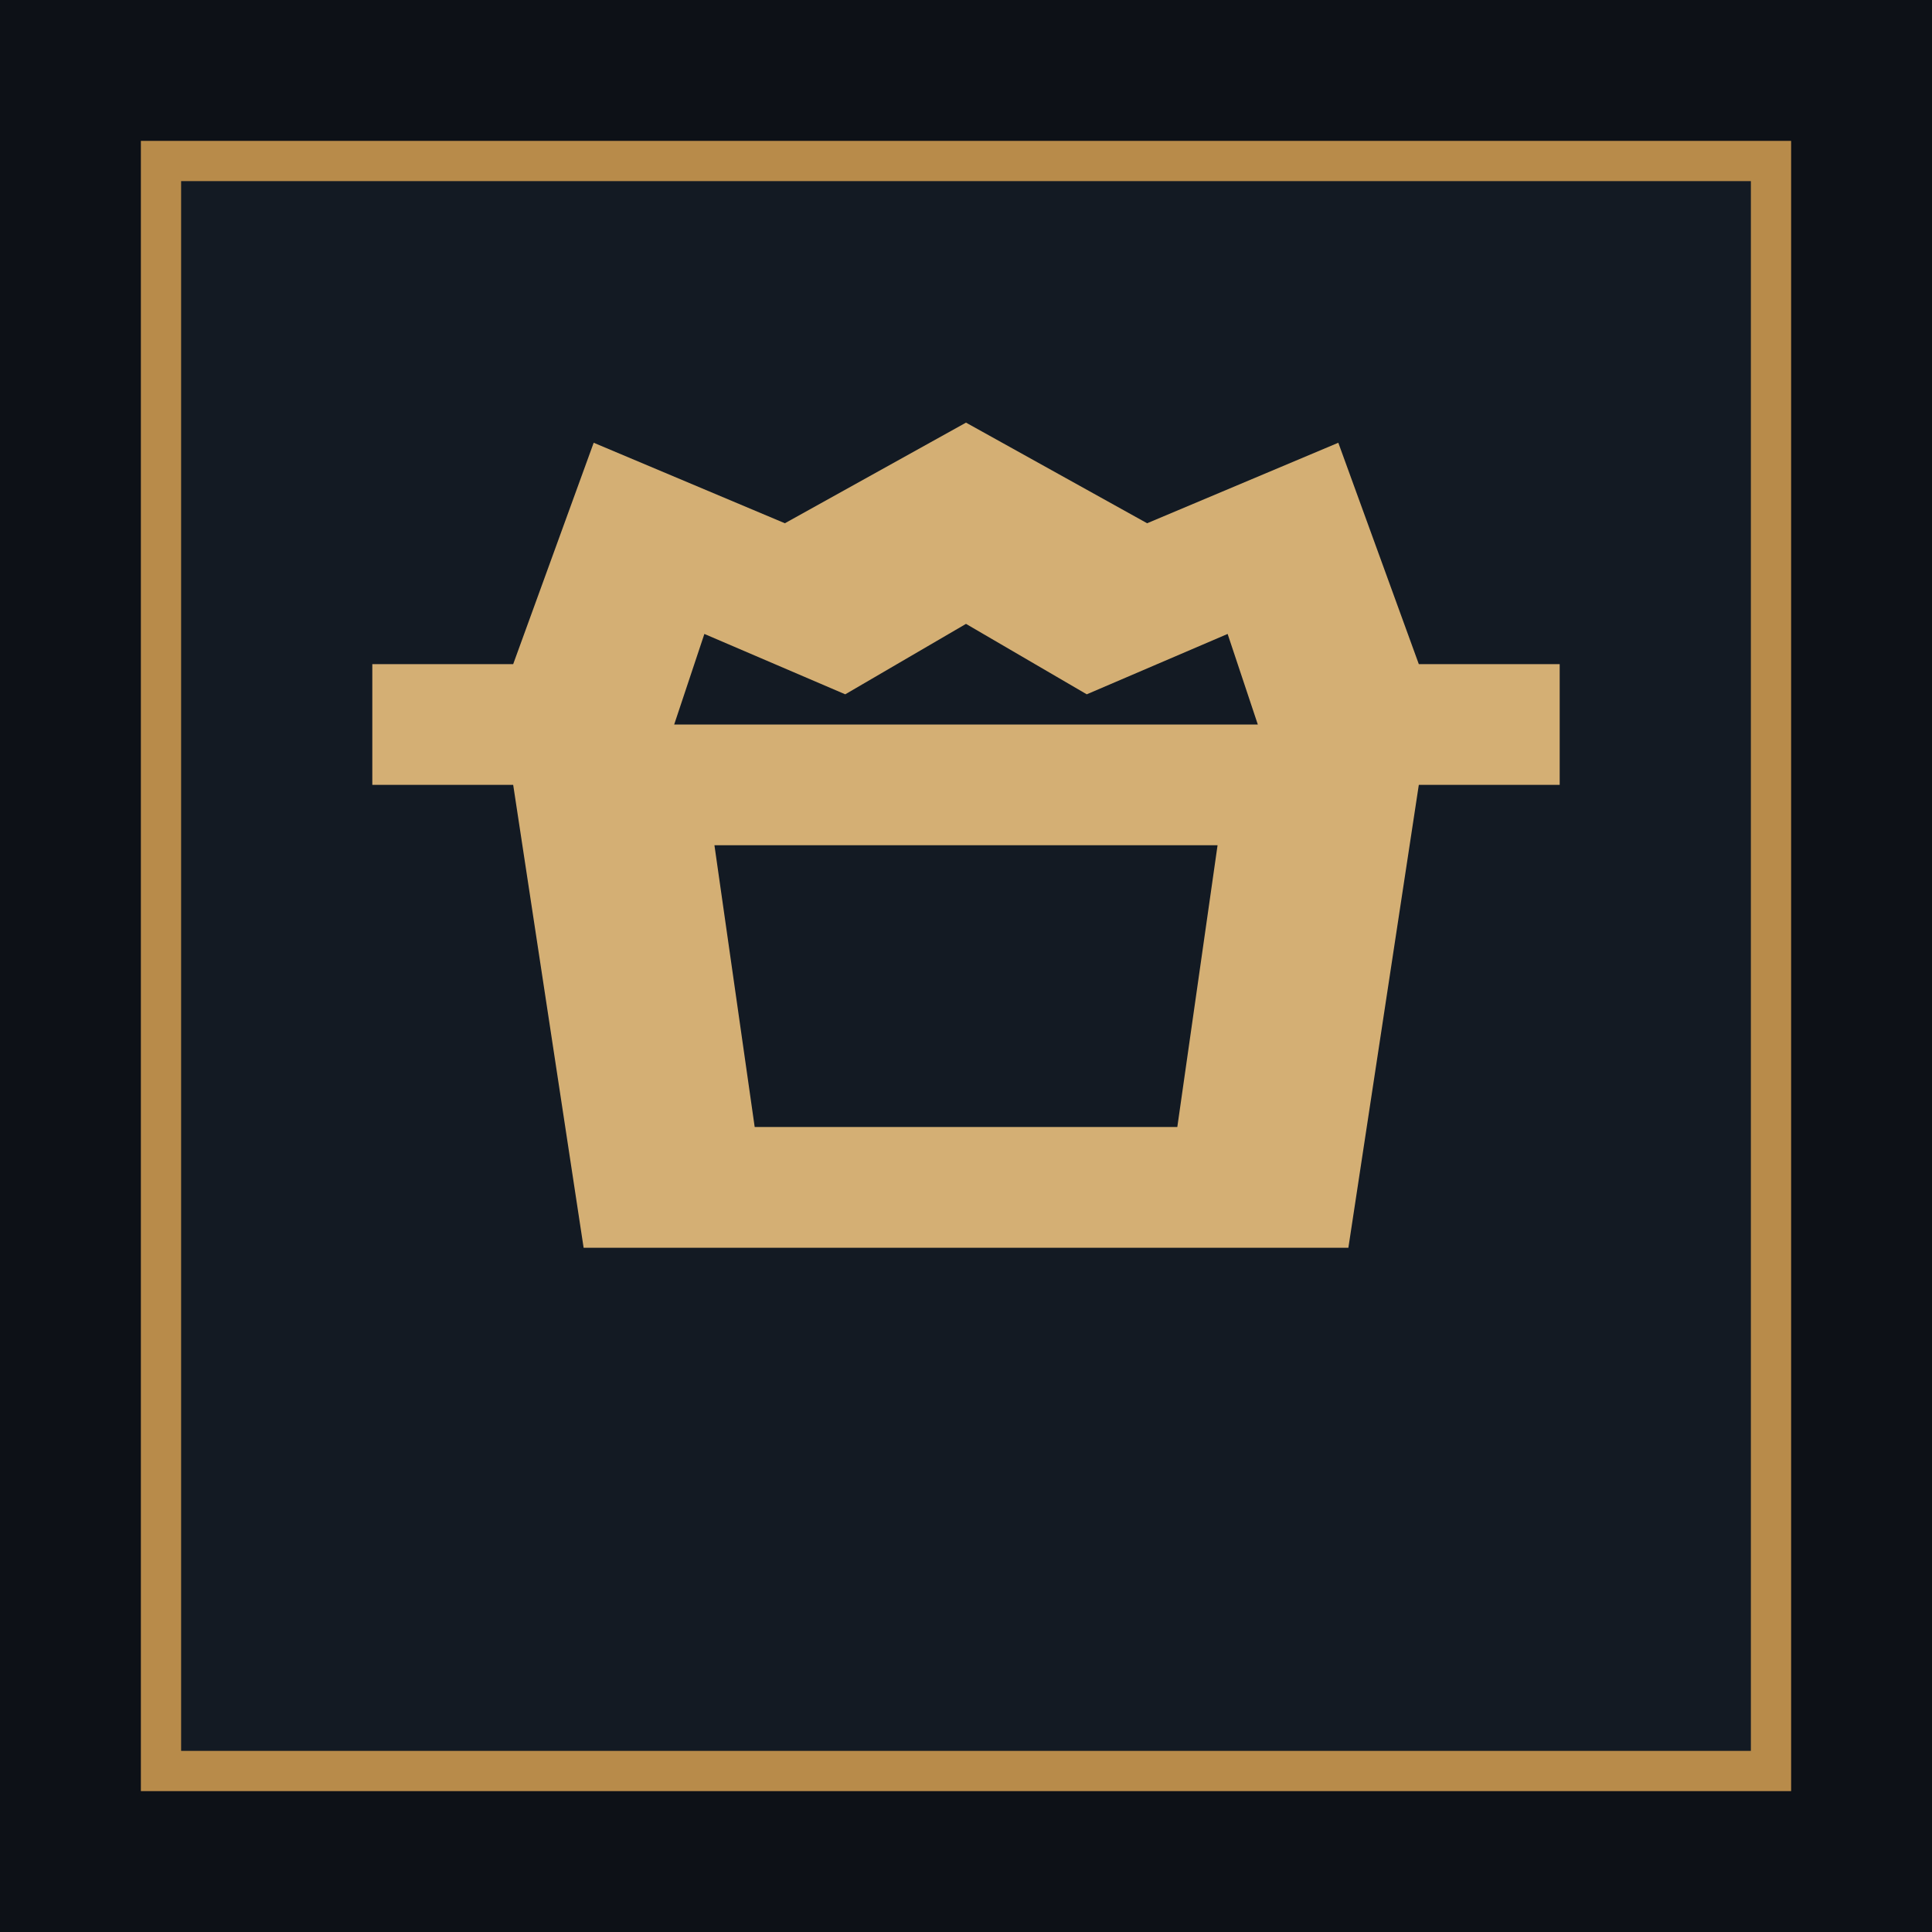
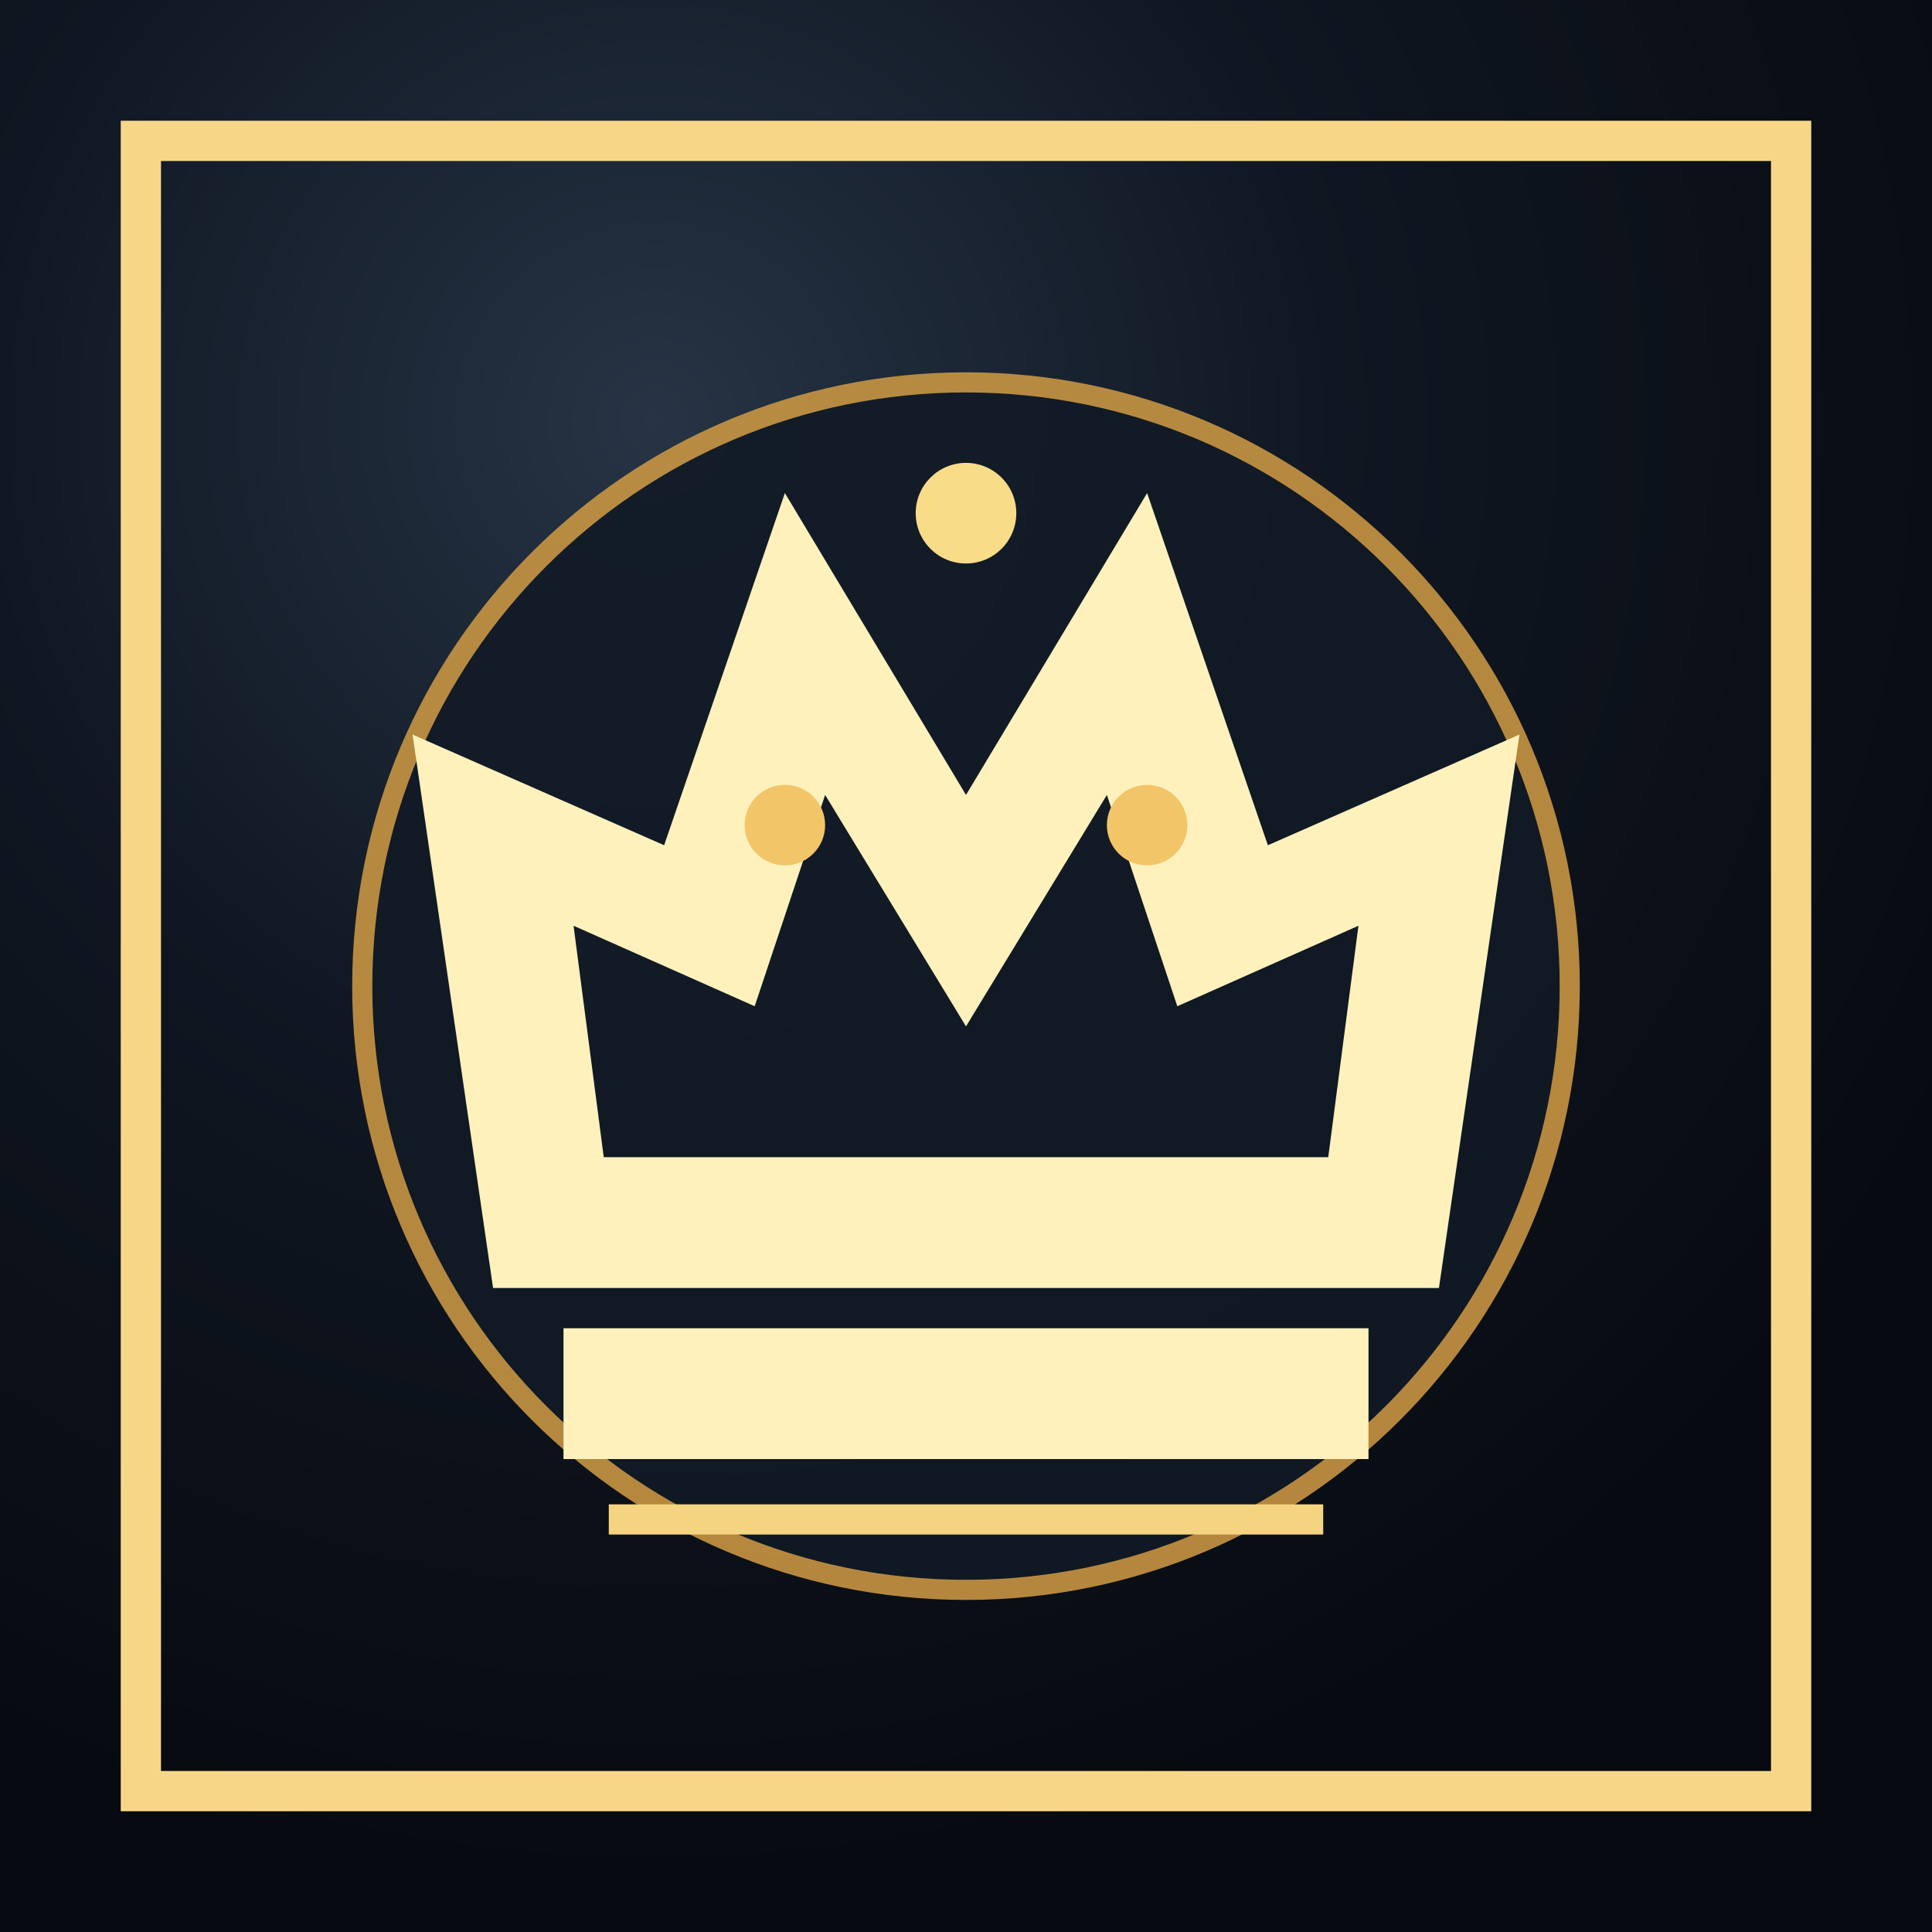
- <svg xmlns="http://www.w3.org/2000/svg" viewBox="0 0 192 192">
-   <rect width="192" height="192" fill="#0d1117" />
-   <rect x="16" y="16" width="160" height="160" fill="#131a23" stroke="#b88b4a" stroke-width="4" />
-   <path d="M96 42l18 10 19-8 8 22h14v12h-14l-7 46H58l-7-46H37V66h14l8-22 19 8 18-10zm0 20l-12 7-14-6-3 9h58l-3-9-14 6-12-7zm-25 22l4 28h42l4-28H71z" fill="#d4af74" />
+ <svg xmlns="http://www.w3.org/2000/svg" viewBox="0 0 192 192" role="img" aria-label="Awutu Bawjiase Community crown">
+   <defs>
+     <radialGradient id="bg" cx="34%" cy="22%" r="76%">
+       <stop offset="0" stop-color="#263445" />
+       <stop offset="0.46" stop-color="#101722" />
+       <stop offset="1" stop-color="#070a10" />
+     </radialGradient>
+     <linearGradient id="gold" x1="44" y1="28" x2="148" y2="158">
+       <stop offset="0" stop-color="#fff1bc" />
+       <stop offset="0.3" stop-color="#d9ae54" />
+       <stop offset="0.62" stop-color="#9a6427" />
+       <stop offset="1" stop-color="#f0ce7a" />
+     </linearGradient>
+     <linearGradient id="rim" x1="26" y1="18" x2="166" y2="174">
+       <stop offset="0" stop-color="#f7d787" />
+       <stop offset="1" stop-color="#8f5b20" />
+     </linearGradient>
+   </defs>
+   <rect width="192" height="192" fill="url(#bg)" />
+   <rect x="14" y="14" width="164" height="164" fill="none" stroke="url(#rim)" stroke-width="4" />
+   <circle cx="96" cy="98" r="60" fill="#111a25" stroke="#c89543" stroke-width="2" opacity="0.9" />
+   <path fill="url(#gold)" d="M49 128h94l8-55-25 11-12-35-18 30-18-30-12 35-25-11 8 55Zm11-13-3-23 18 8 7-21 14 23 14-23 7 21 18-8-3 23H60Z" />
+   <rect x="56" y="132" width="80" height="13" fill="url(#gold)" />
+   <circle cx="96" cy="51" r="5" fill="#f8dc88" />
+   <circle cx="78" cy="82" r="4" fill="#f3c569" />
+   <circle cx="114" cy="82" r="4" fill="#f3c569" />
+   <path d="M62 151h68" stroke="#f5d481" stroke-width="3" stroke-linecap="square" />
</svg>
